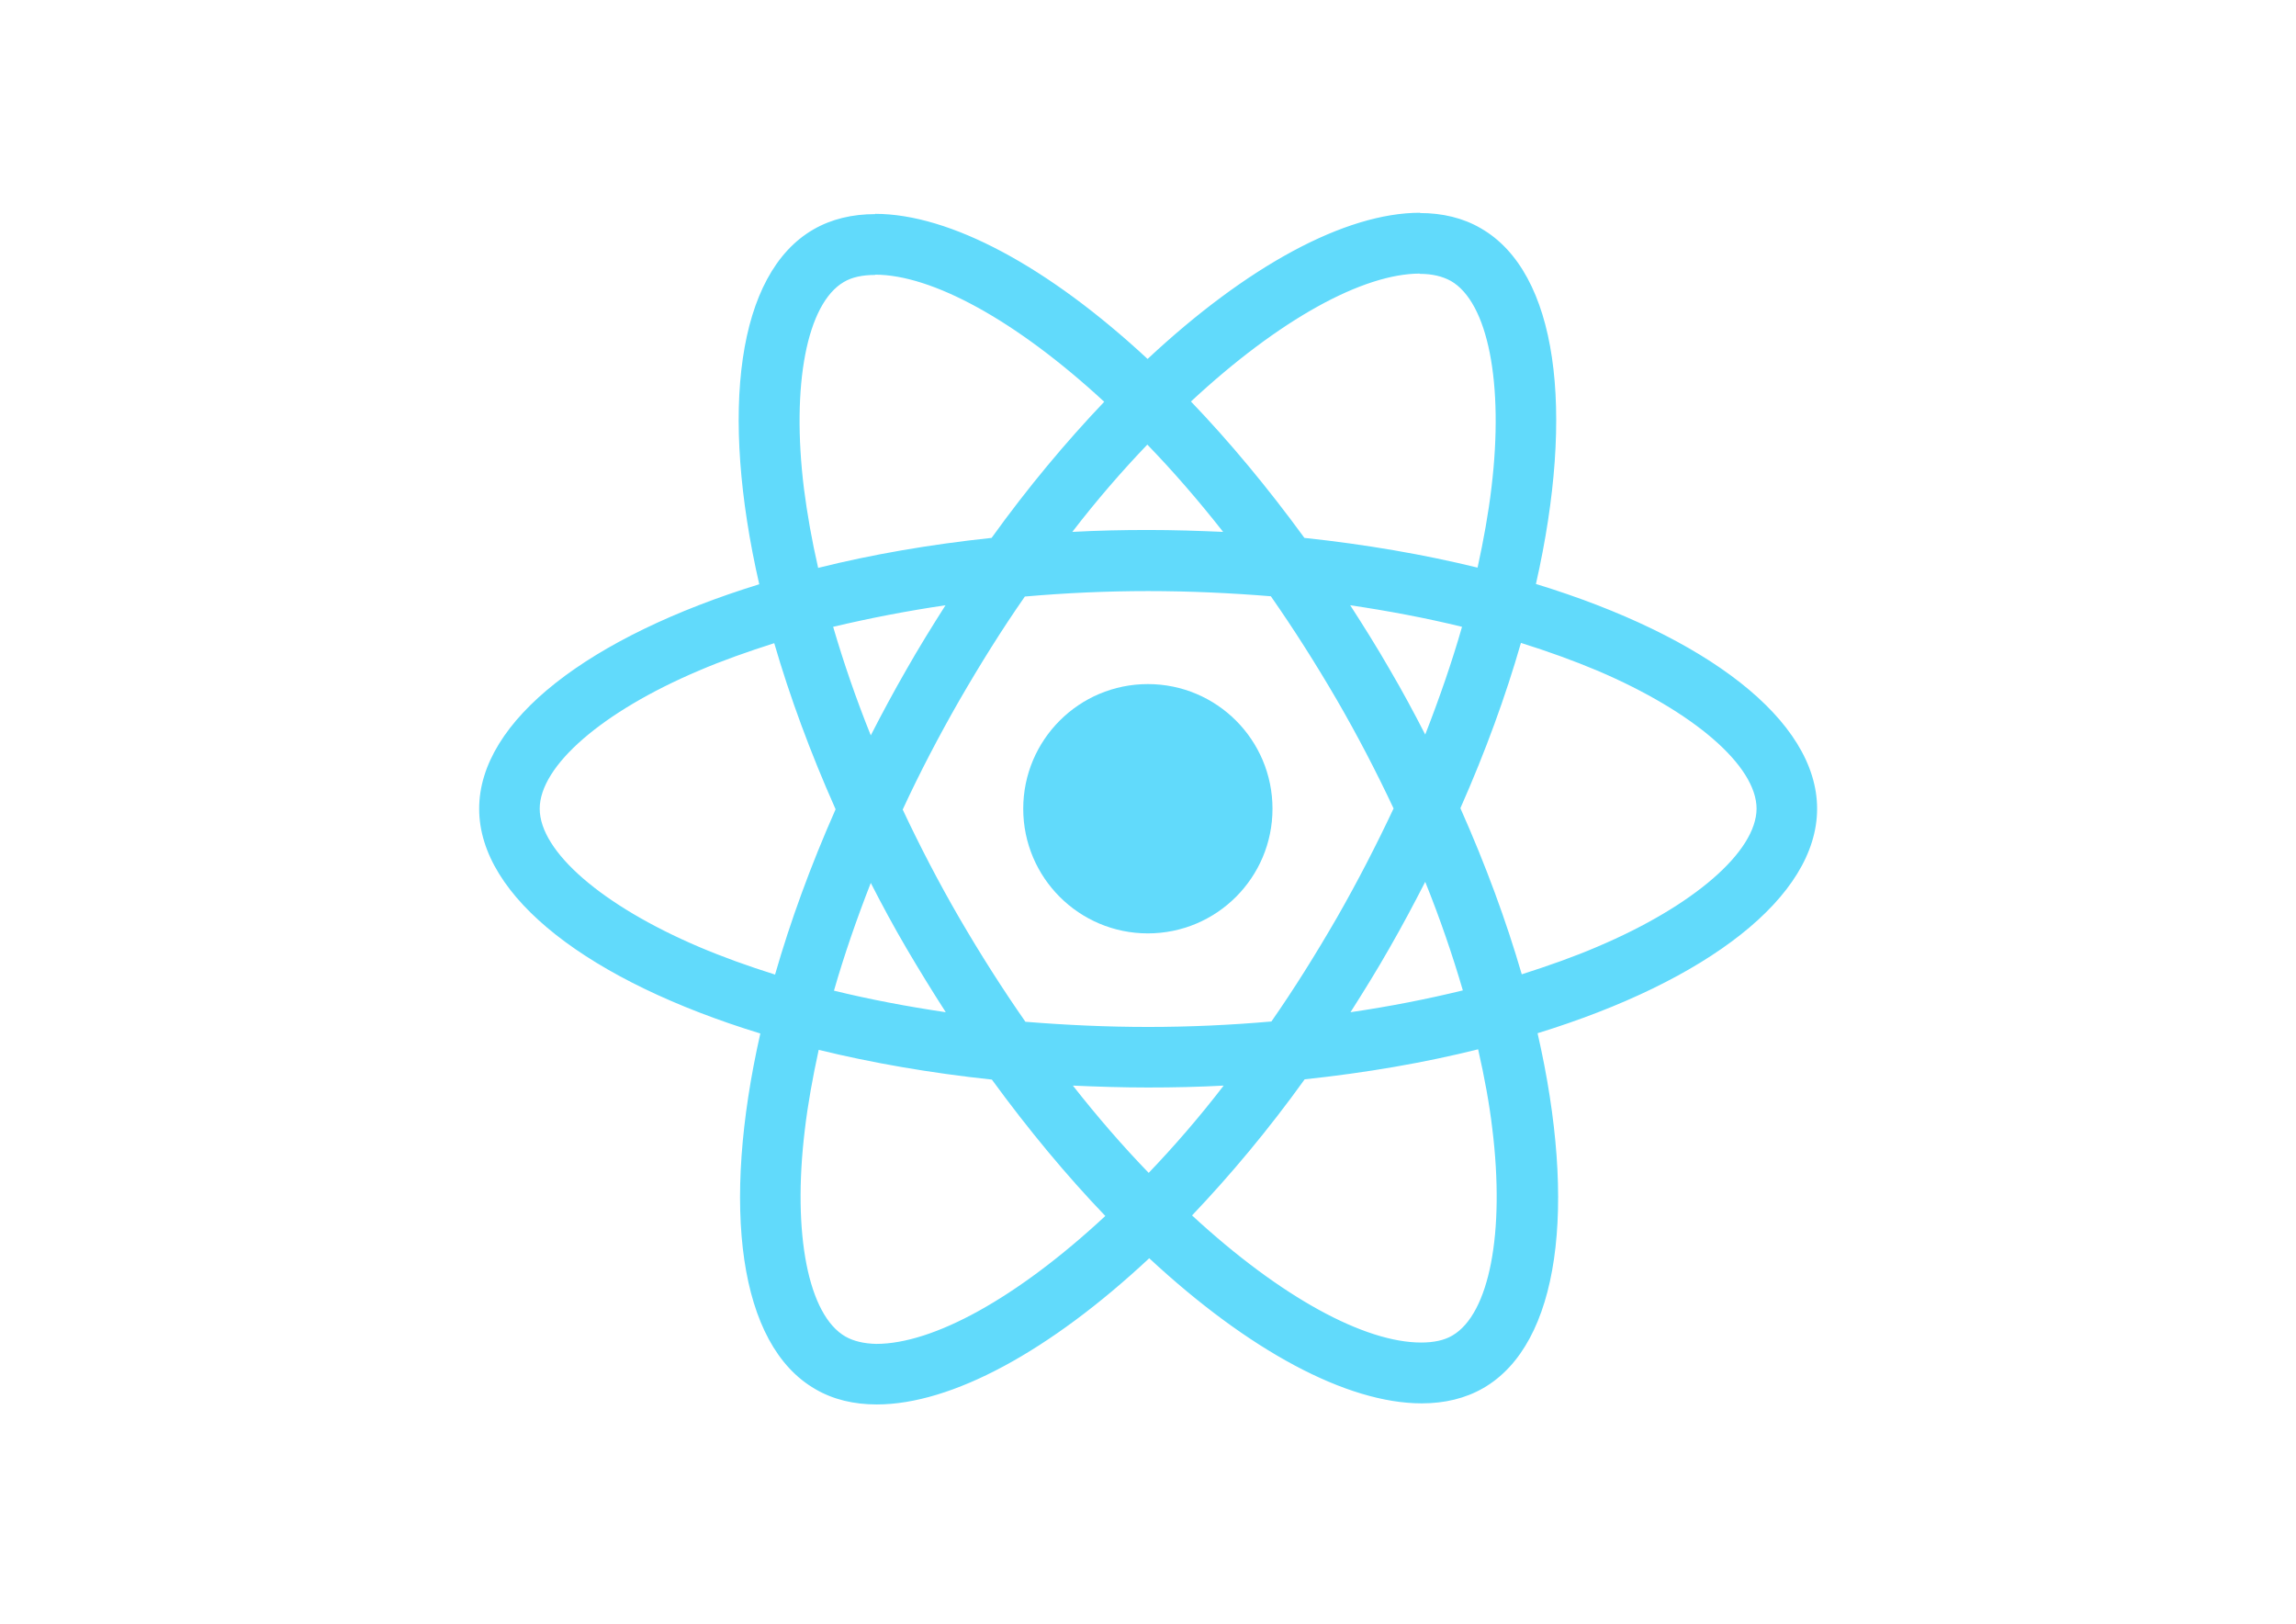
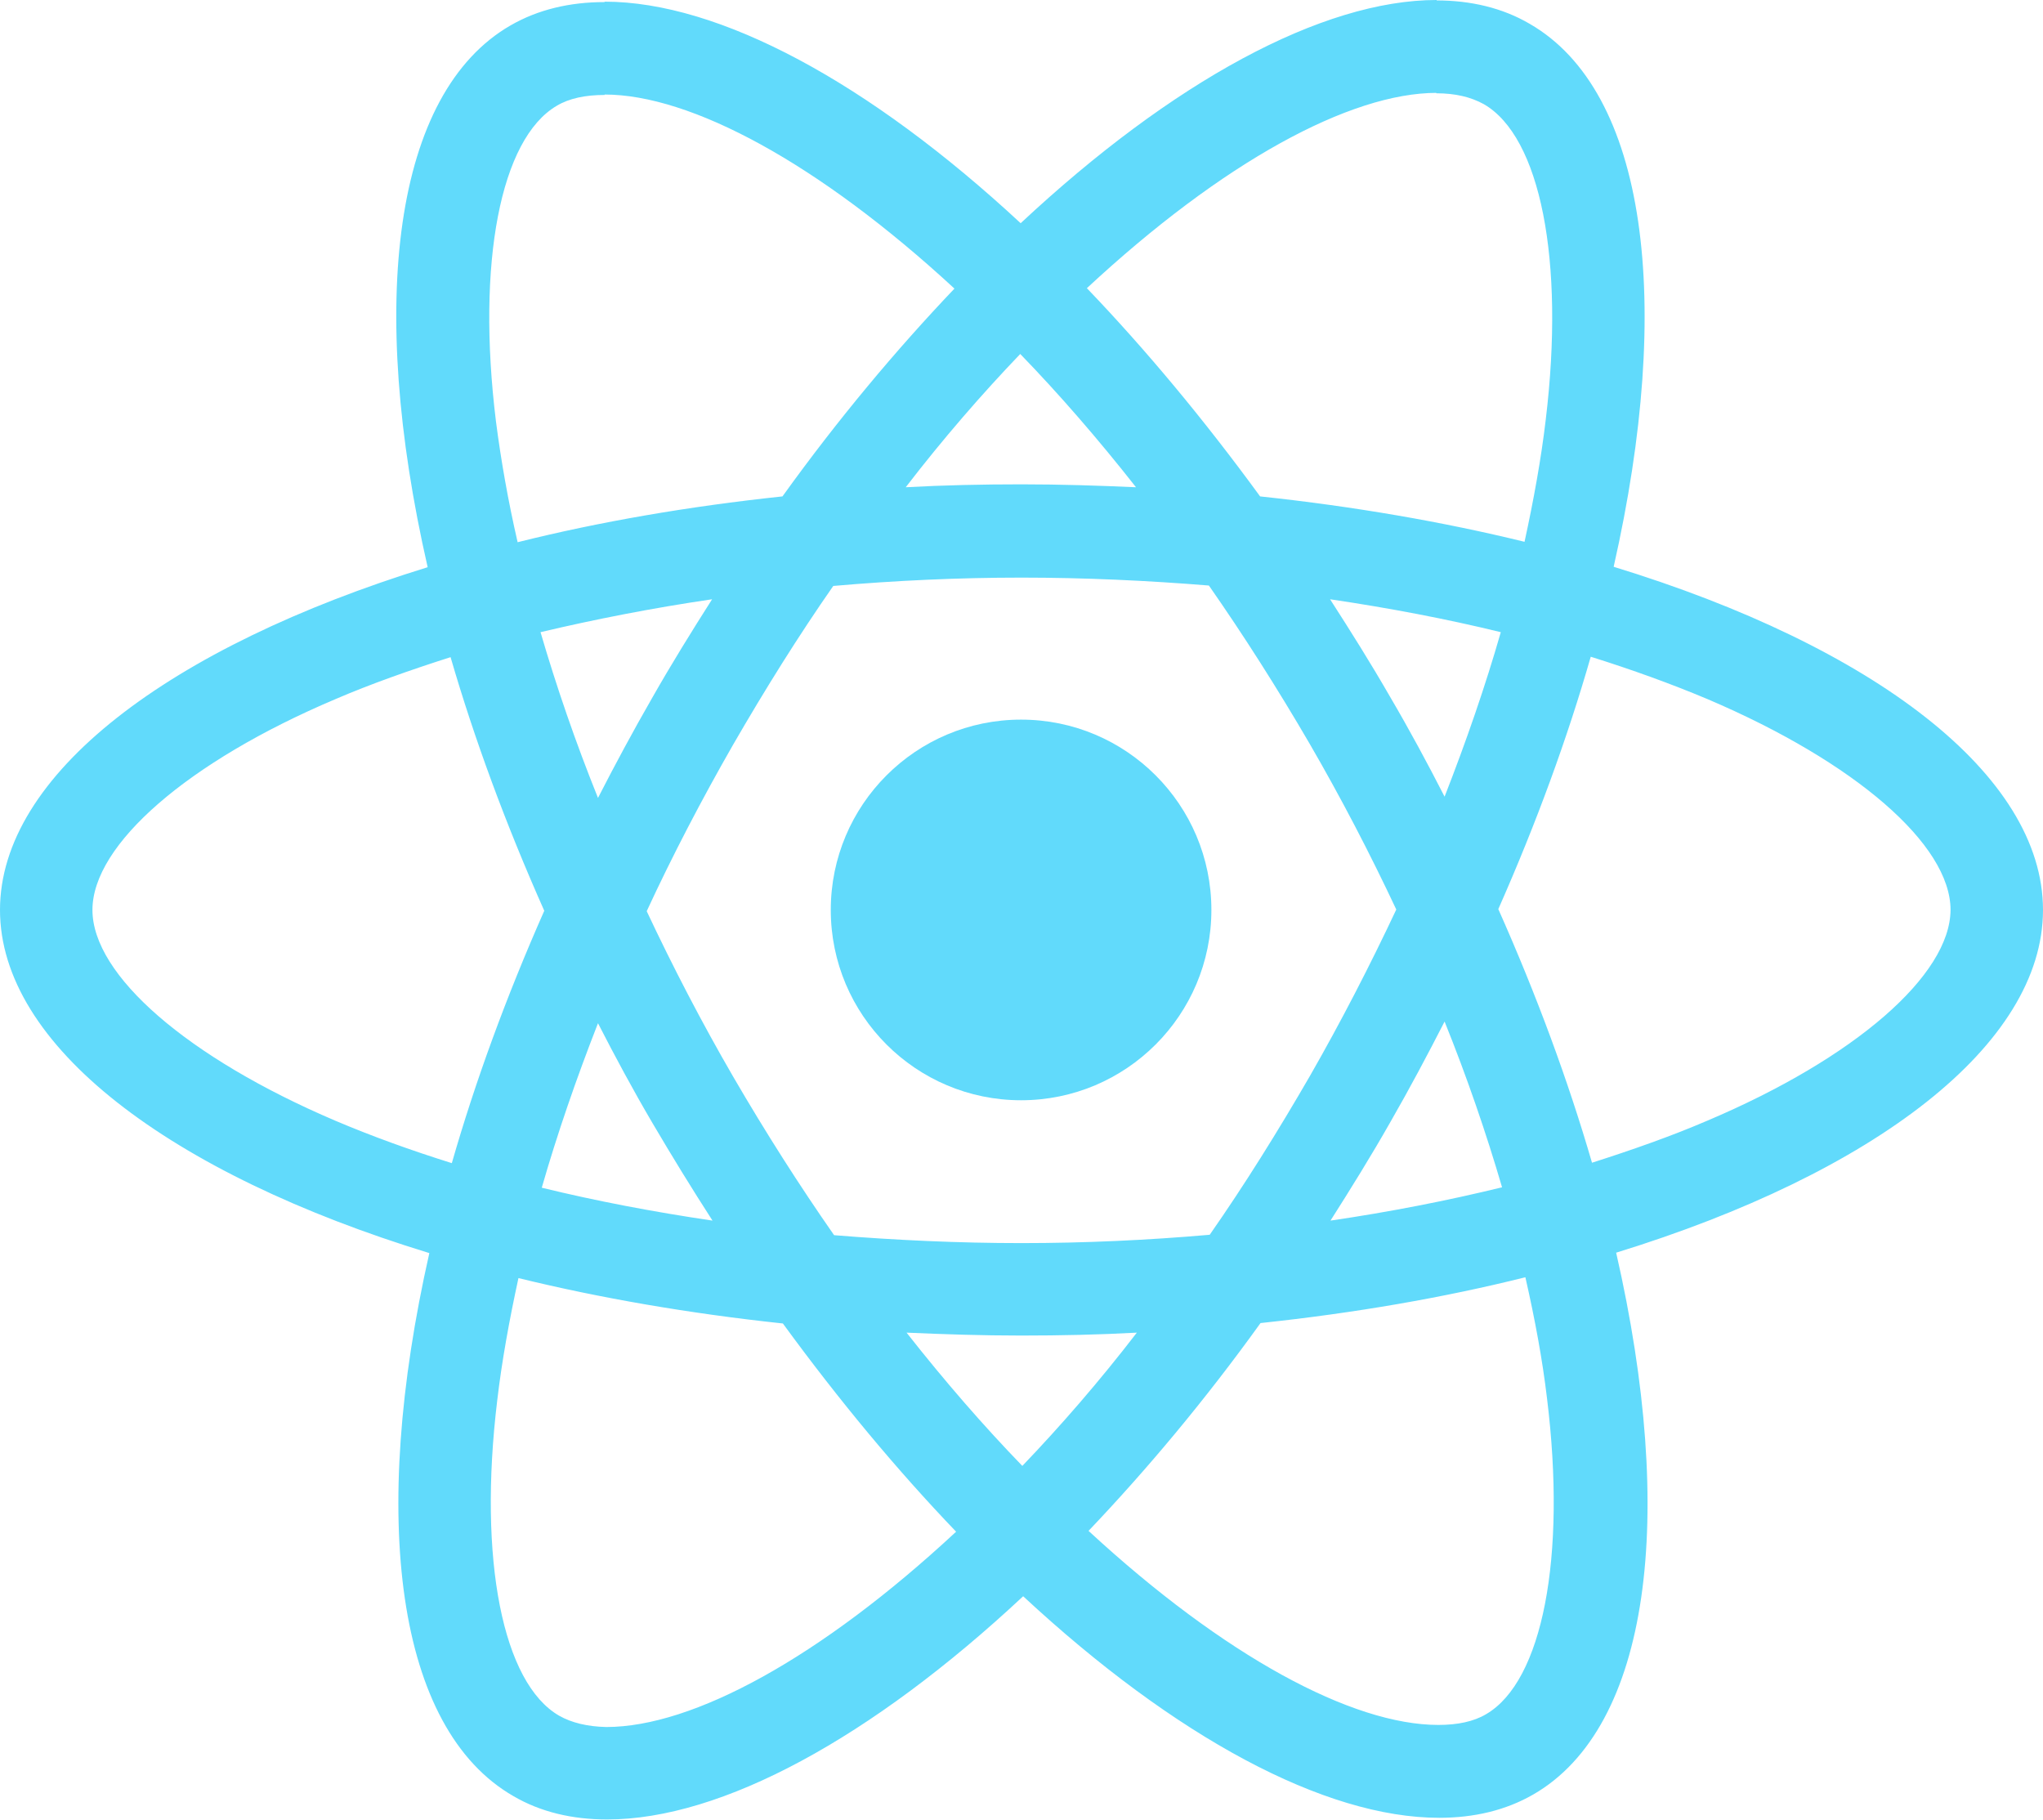
- <svg xmlns="http://www.w3.org/2000/svg" viewBox="0 0 841.9 595.3">
-   <g fill="#61DAFB">
-     <path d="M666.3 296.5c0-32.5-40.7-63.3-103.1-82.4 14.4-63.6 8-114.2-20.2-130.4-6.5-3.8-14.1-5.6-22.4-5.6v22.3c4.6 0 8.3.9 11.4 2.6 13.6 7.8 19.5 37.5 14.9 75.7-1.1 9.4-2.9 19.3-5.1 29.4-19.6-4.8-41-8.5-63.5-10.9-13.5-18.5-27.5-35.3-41.6-50 32.6-30.3 63.2-46.9 84-46.9V78c-27.5 0-63.5 19.6-99.9 53.6-36.4-33.8-72.4-53.2-99.9-53.2v22.3c20.7 0 51.4 16.5 84 46.6-14 14.7-28 31.4-41.3 49.9-22.6 2.4-44 6.1-63.6 11-2.3-10-4-19.7-5.2-29-4.7-38.2 1.1-67.9 14.6-75.8 3-1.8 6.9-2.6 11.5-2.6V78.5c-8.4 0-16 1.8-22.6 5.6-28.1 16.2-34.4 66.7-19.9 130.1-62.2 19.2-102.7 49.9-102.7 82.3 0 32.5 40.7 63.3 103.1 82.4-14.4 63.6-8 114.2 20.2 130.4 6.5 3.8 14.1 5.6 22.5 5.6 27.5 0 63.5-19.6 99.9-53.6 36.4 33.8 72.4 53.2 99.9 53.2 8.4 0 16-1.8 22.6-5.6 28.1-16.2 34.4-66.7 19.9-130.1 62-19.1 102.5-49.9 102.5-82.3zm-130.2-66.7c-3.7 12.9-8.3 26.2-13.5 39.5-4.1-8-8.4-16-13.1-24-4.6-8-9.5-15.8-14.4-23.4 14.2 2.1 27.9 4.7 41 7.9zm-45.8 106.5c-7.8 13.5-15.8 26.3-24.1 38.2-14.9 1.3-30 2-45.2 2-15.1 0-30.2-.7-45-1.9-8.3-11.9-16.4-24.6-24.2-38-7.6-13.1-14.5-26.4-20.8-39.8 6.2-13.4 13.2-26.8 20.7-39.9 7.8-13.5 15.8-26.3 24.1-38.2 14.9-1.3 30-2 45.2-2 15.1 0 30.2.7 45 1.9 8.3 11.9 16.4 24.6 24.2 38 7.6 13.1 14.5 26.4 20.8 39.8-6.3 13.4-13.2 26.8-20.7 39.9zm32.3-13c5.4 13.4 10 26.8 13.8 39.8-13.1 3.2-26.9 5.9-41.2 8 4.9-7.7 9.8-15.6 14.4-23.7 4.6-8 8.9-16.1 13-24.1zM421.2 430c-9.3-9.6-18.6-20.3-27.8-32 9 .4 18.2.7 27.5.7 9.4 0 18.7-.2 27.8-.7-9 11.7-18.3 22.4-27.5 32zm-74.4-58.9c-14.2-2.1-27.9-4.7-41-7.9 3.7-12.9 8.3-26.2 13.5-39.5 4.1 8 8.4 16 13.1 24 4.7 8 9.5 15.8 14.4 23.4zM420.7 163c9.3 9.6 18.6 20.3 27.8 32-9-.4-18.2-.7-27.5-.7-9.4 0-18.7.2-27.8.7 9-11.7 18.3-22.4 27.5-32zm-74 58.9c-4.9 7.7-9.8 15.6-14.4 23.7-4.6 8-8.9 16-13 24-5.4-13.4-10-26.8-13.8-39.8 13.1-3.1 26.9-5.8 41.2-7.9zm-90.5 125.2c-35.4-15.1-58.3-34.9-58.3-50.6 0-15.7 22.9-35.6 58.3-50.6 8.6-3.7 18-7 27.7-10.1 5.7 19.6 13.2 40 22.5 60.9-9.2 20.8-16.6 41.1-22.2 60.6-9.9-3.1-19.3-6.5-28-10.2zM310 490c-13.6-7.8-19.5-37.5-14.9-75.7 1.1-9.4 2.9-19.3 5.1-29.4 19.6 4.8 41 8.5 63.5 10.9 13.5 18.5 27.5 35.3 41.6 50-32.6 30.3-63.2 46.9-84 46.9-4.5-.1-8.3-1-11.3-2.7zm237.2-76.2c4.7 38.2-1.1 67.9-14.6 75.8-3 1.8-6.9 2.6-11.5 2.6-20.7 0-51.4-16.5-84-46.6 14-14.7 28-31.4 41.3-49.9 22.6-2.4 44-6.1 63.6-11 2.3 10.1 4.1 19.8 5.2 29.1zm38.5-66.7c-8.6 3.7-18 7-27.7 10.1-5.7-19.6-13.2-40-22.5-60.9 9.2-20.8 16.6-41.1 22.2-60.6 9.9 3.1 19.3 6.5 28.1 10.2 35.4 15.1 58.3 34.9 58.3 50.6-.1 15.7-23 35.6-58.4 50.6zM320.8 78.4z" />
-     <circle cx="420.9" cy="296.5" r="45.7" />
-     <path d="M520.5 78.1z" />
+ <svg xmlns="http://www.w3.org/2000/svg" id="svg8" version="1.1" viewBox="0 0 129.805 115.596" height="115.596mm" width="129.805mm">
+   <defs id="defs2" />
+   <g transform="translate(-40.09771,-90.70177)" id="layer1">
+     <g transform="matrix(0.2645833,0,0,0.2645833,-6.389582,70.06427)" style="fill:#61dafb" id="g4524">
+       <path d="m 666.3,296.5 c 0,-32.5 -40.7,-63.3 -103.1,-82.4 14.4,-63.6 8,-114.2 -20.2,-130.4 -6.5,-3.8 -14.1,-5.6 -22.4,-5.6 v 22.3 c 4.6,0 8.3,0.9 11.4,2.6 13.6,7.8 19.5,37.5 14.9,75.7 -1.1,9.4 -2.9,19.3 -5.1,29.4 -19.6,-4.8 -41,-8.5 -63.5,-10.9 -13.5,-18.5 -27.5,-35.3 -41.6,-50 32.6,-30.3 63.2,-46.9 84,-46.9 V 78 C 493.2,78 457.2,97.6 420.8,131.6 384.4,97.8 348.4,78.4 320.9,78.4 v 22.3 c 20.7,0 51.4,16.5 84,46.6 -14,14.7 -28,31.4 -41.3,49.9 -22.6,2.4 -44,6.1 -63.6,11 -2.3,-10 -4,-19.7 -5.2,-29 -4.7,-38.2 1.1,-67.9 14.6,-75.8 3,-1.8 6.9,-2.6 11.5,-2.6 V 78.5 c -8.4,0 -16,1.8 -22.6,5.6 -28.1,16.2 -34.4,66.7 -19.9,130.1 -62.2,19.2 -102.7,49.9 -102.7,82.3 0,32.5 40.7,63.3 103.1,82.4 -14.4,63.6 -8,114.2 20.2,130.4 6.5,3.8 14.1,5.6 22.5,5.6 27.5,0 63.5,-19.6 99.9,-53.6 36.4,33.8 72.4,53.2 99.9,53.2 8.4,0 16,-1.8 22.6,-5.6 28.1,-16.2 34.4,-66.7 19.9,-130.1 62,-19.1 102.5,-49.9 102.5,-82.3 z M 536.1,229.8 c -3.7,12.9 -8.3,26.2 -13.5,39.5 -4.1,-8 -8.4,-16 -13.1,-24 -4.6,-8 -9.5,-15.8 -14.4,-23.4 14.2,2.1 27.9,4.7 41,7.9 z m -45.8,106.5 c -7.8,13.5 -15.8,26.3 -24.1,38.2 -14.9,1.3 -30,2 -45.2,2 -15.1,0 -30.2,-0.7 -45,-1.9 -8.3,-11.9 -16.4,-24.6 -24.2,-38 -7.6,-13.1 -14.5,-26.4 -20.8,-39.8 6.2,-13.4 13.2,-26.8 20.7,-39.9 7.8,-13.5 15.8,-26.3 24.1,-38.2 14.9,-1.3 30,-2 45.2,-2 15.1,0 30.2,0.7 45,1.9 8.3,11.9 16.4,24.6 24.2,38 7.6,13.1 14.5,26.4 20.8,39.8 -6.3,13.4 -13.2,26.8 -20.7,39.9 z m 32.3,-13 c 5.4,13.4 10,26.8 13.8,39.8 -13.1,3.2 -26.9,5.9 -41.2,8 4.9,-7.7 9.8,-15.6 14.4,-23.7 4.6,-8 8.9,-16.1 13,-24.1 z M 421.2,430 c -9.3,-9.6 -18.6,-20.3 -27.8,-32 9,0.4 18.2,0.7 27.5,0.7 9.4,0 18.7,-0.2 27.8,-0.7 -9,11.7 -18.3,22.4 -27.5,32 z m -74.4,-58.9 c -14.2,-2.1 -27.9,-4.7 -41,-7.9 3.7,-12.9 8.3,-26.2 13.5,-39.5 4.1,8 8.4,16 13.1,24 4.7,8 9.5,15.8 14.4,23.4 z M 420.7,163 c 9.3,9.6 18.6,20.3 27.8,32 -9,-0.4 -18.2,-0.7 -27.5,-0.7 -9.4,0 -18.7,0.2 -27.8,0.7 9,-11.7 18.3,-22.4 27.5,-32 z m -74,58.9 c -4.9,7.7 -9.8,15.6 -14.4,23.7 -4.6,8 -8.9,16 -13,24 -5.4,-13.4 -10,-26.8 -13.8,-39.8 13.1,-3.1 26.9,-5.8 41.2,-7.9 z m -90.5,125.2 c -35.4,-15.1 -58.3,-34.9 -58.3,-50.6 0,-15.7 22.9,-35.6 58.3,-50.6 8.6,-3.7 18,-7 27.7,-10.1 5.7,19.6 13.2,40 22.5,60.9 -9.2,20.8 -16.6,41.1 -22.2,60.6 -9.9,-3.1 -19.3,-6.5 -28,-10.2 z M 310,490 c -13.6,-7.8 -19.5,-37.5 -14.9,-75.7 1.1,-9.4 2.9,-19.3 5.1,-29.4 19.6,4.8 41,8.5 63.5,10.9 13.5,18.5 27.5,35.3 41.6,50 -32.6,30.3 -63.2,46.9 -84,46.9 -4.5,-0.1 -8.3,-1 -11.3,-2.7 z m 237.2,-76.2 c 4.7,38.2 -1.1,67.9 -14.6,75.8 -3,1.8 -6.9,2.6 -11.5,2.6 -20.7,0 -51.4,-16.5 -84,-46.6 14,-14.7 28,-31.4 41.3,-49.9 22.6,-2.4 44,-6.1 63.6,-11 2.3,10.1 4.1,19.8 5.2,29.1 z m 38.5,-66.7 c -8.6,3.7 -18,7 -27.7,10.1 -5.7,-19.6 -13.2,-40 -22.5,-60.9 9.2,-20.8 16.6,-41.1 22.2,-60.6 9.9,3.1 19.3,6.5 28.1,10.2 35.4,15.1 58.3,34.9 58.3,50.6 -0.1,15.7 -23,35.6 -58.4,50.6 z M 320.8,78.4 Z" id="path4518" />
+       <circle cx="420.9" cy="296.5" r="45.7" id="circle4520" />
+       <path d="M 520.5,78.1 Z" id="path4522" />
+     </g>
  </g>
</svg>
